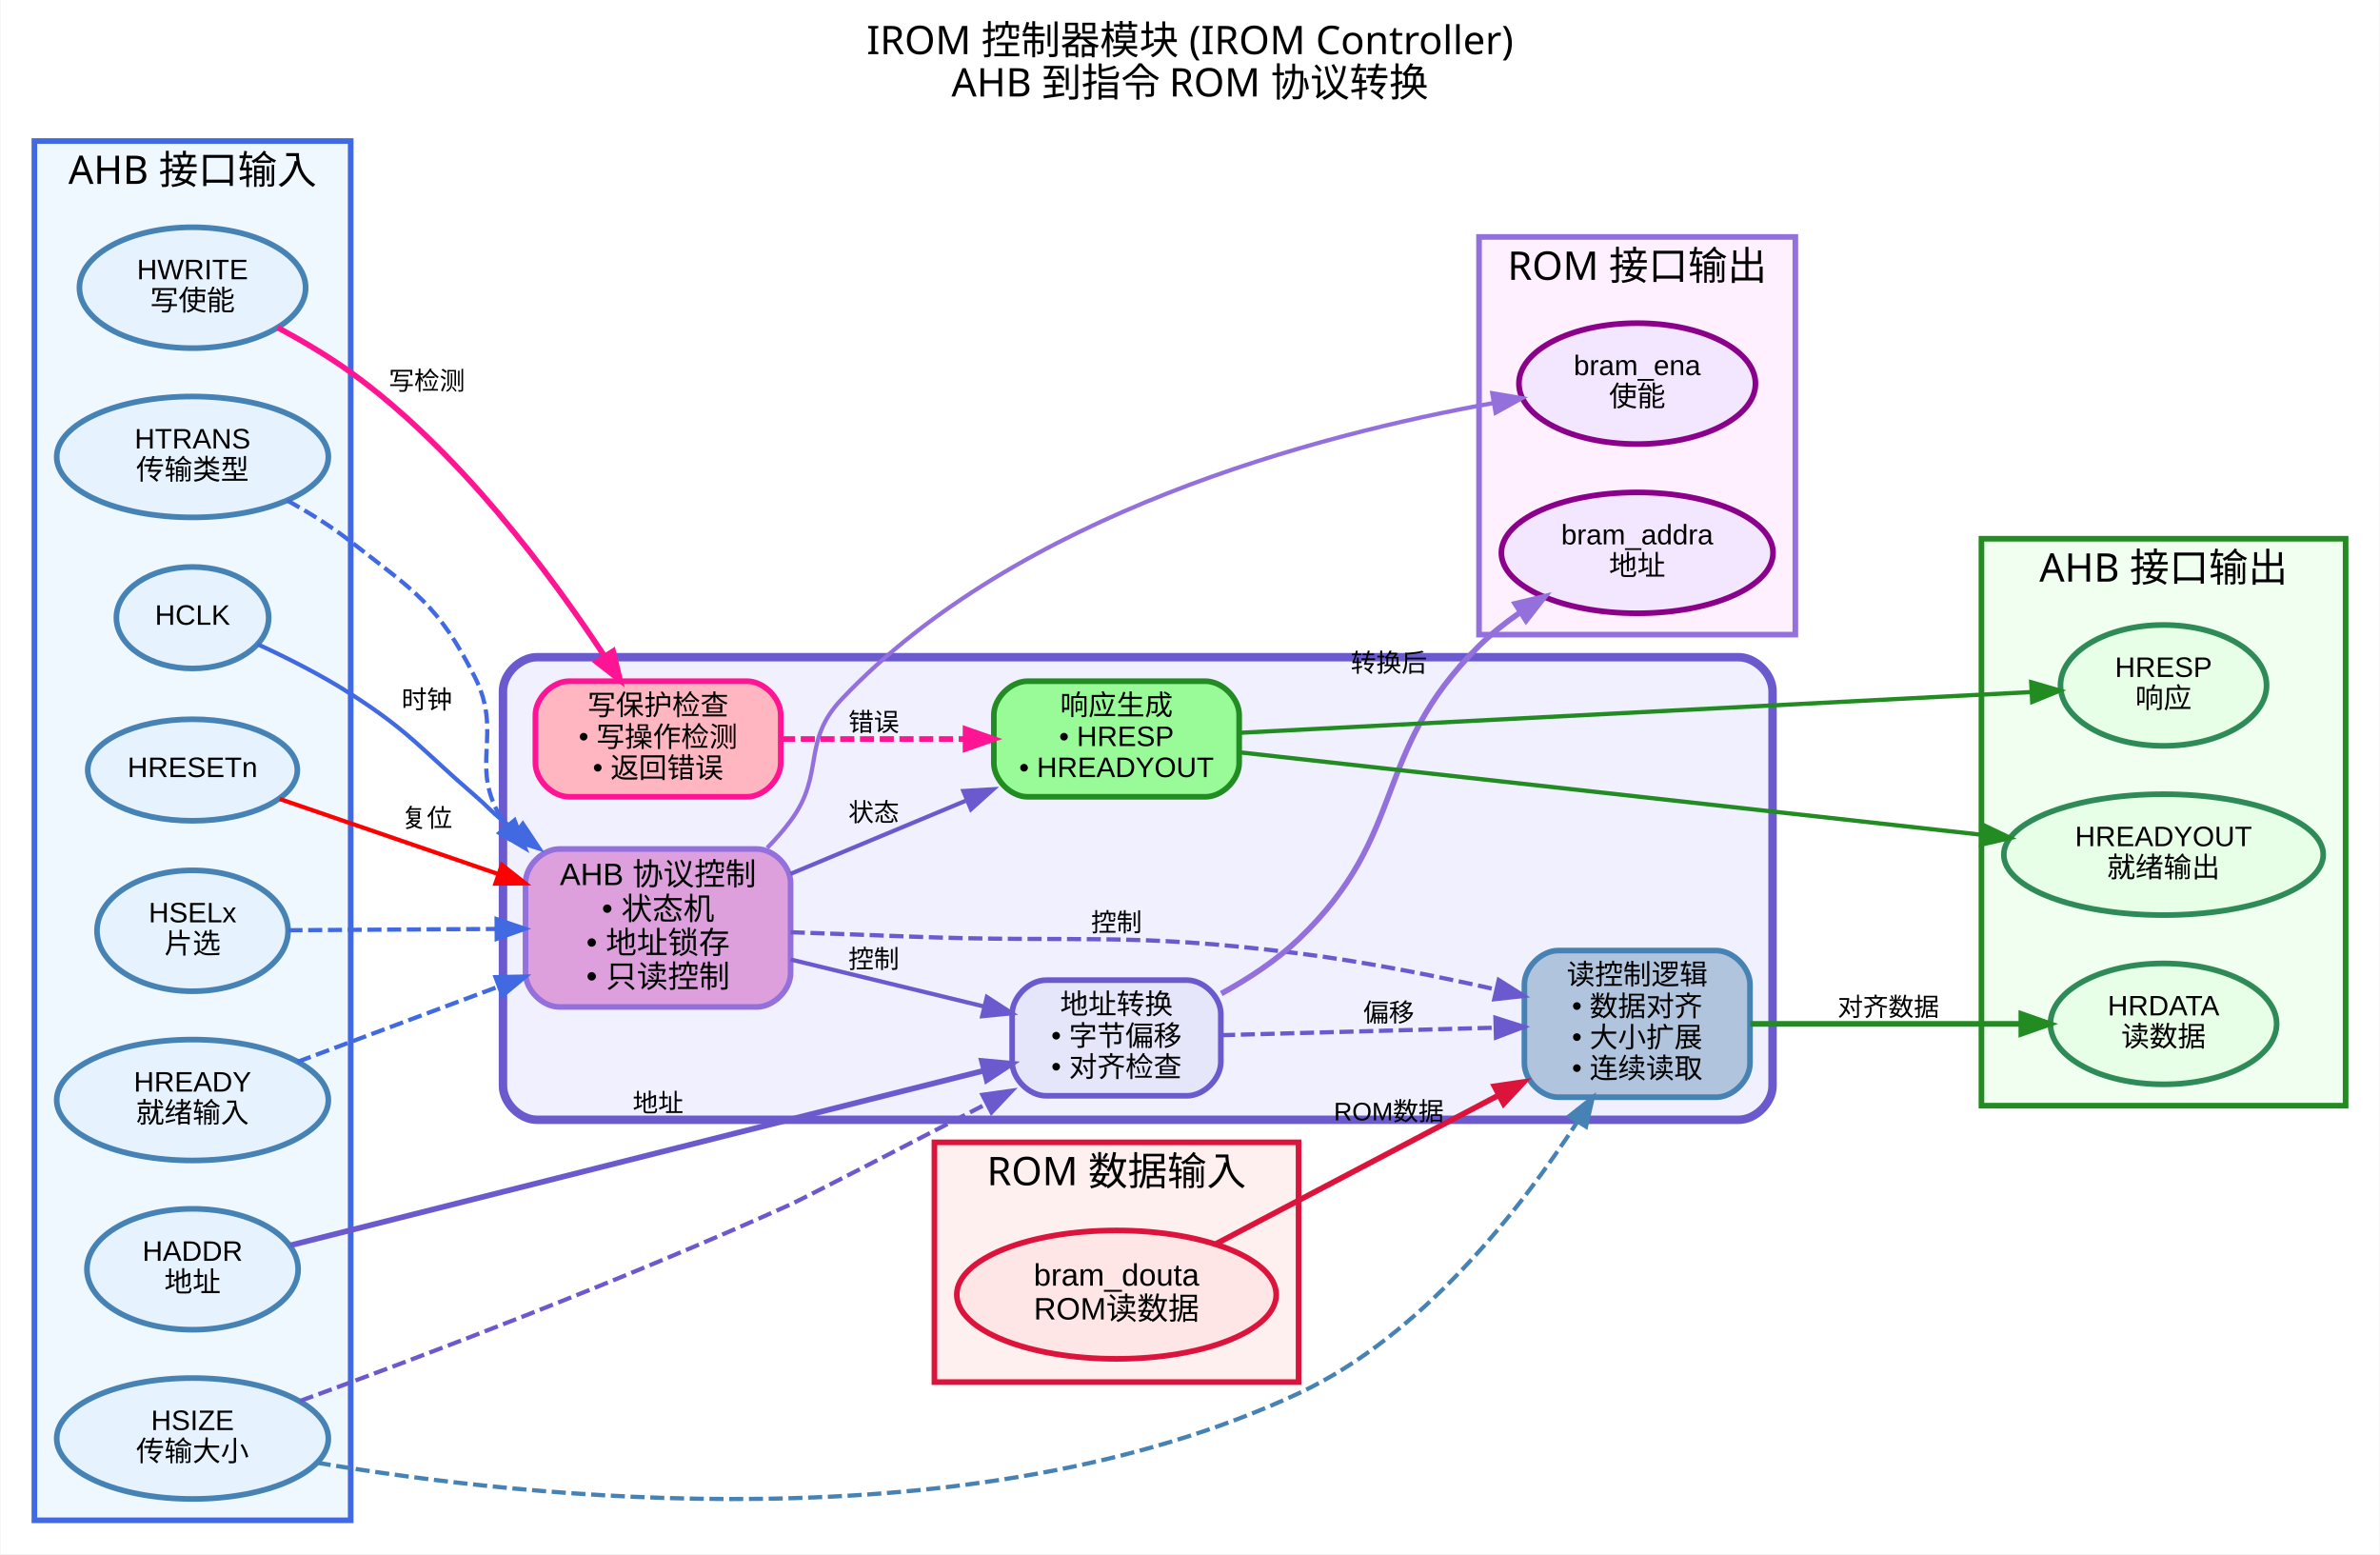
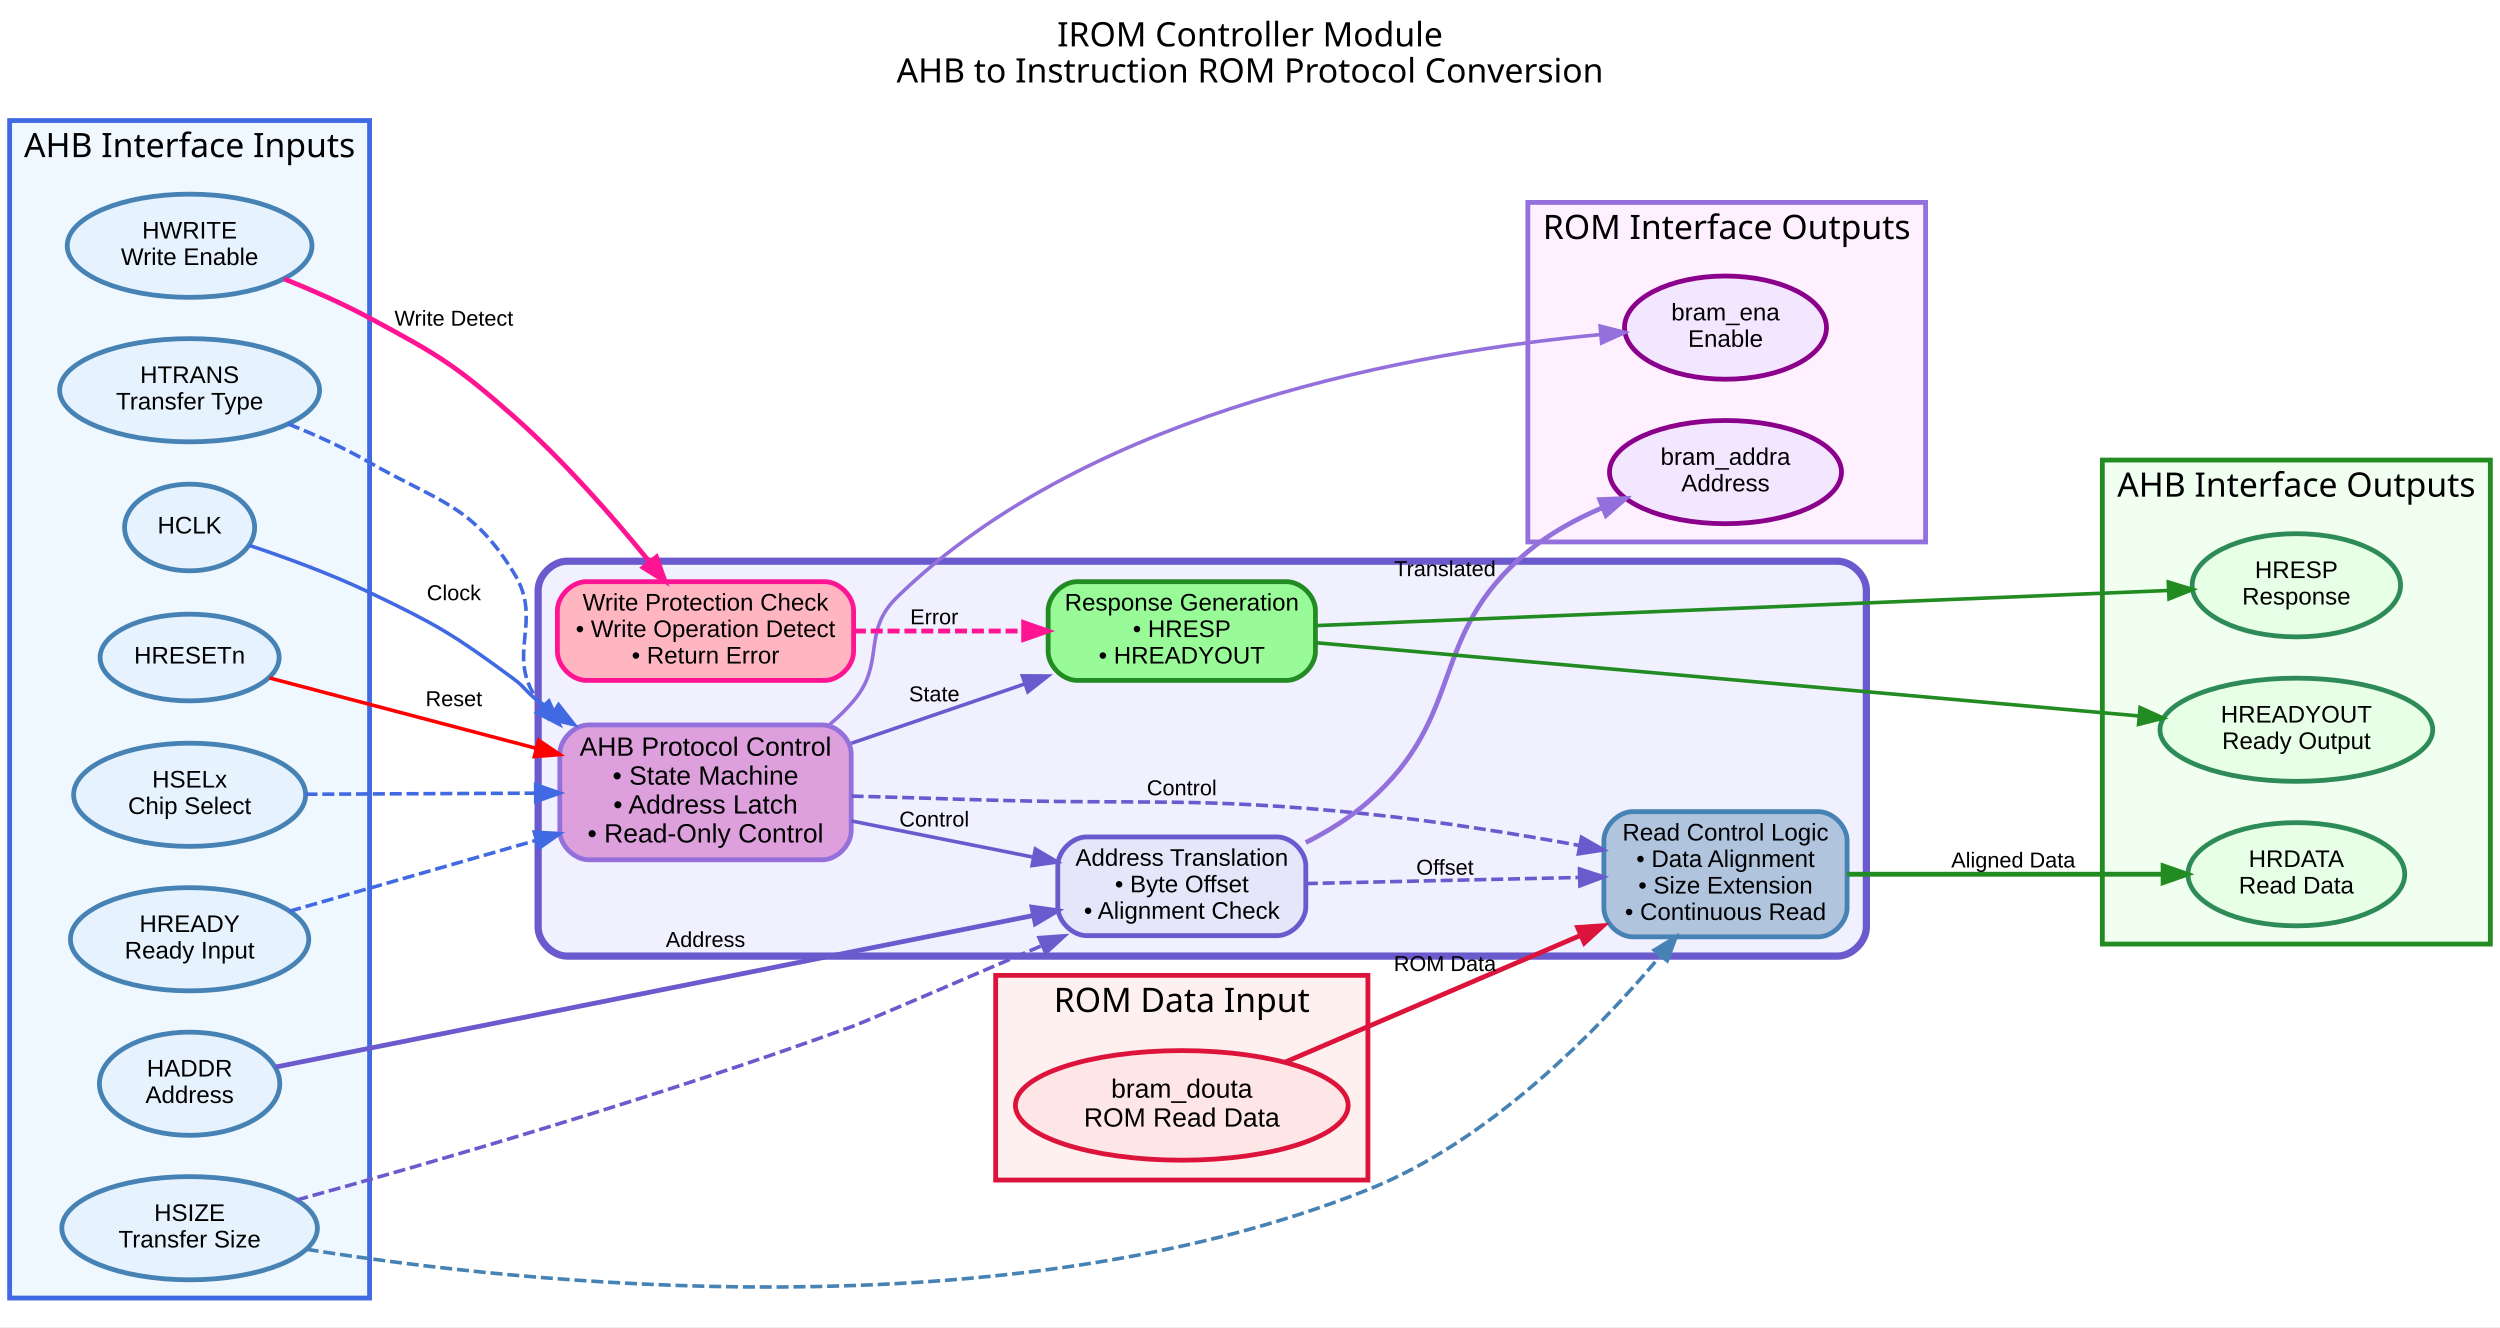
- <svg xmlns="http://www.w3.org/2000/svg" width="844pt" height="551pt" viewBox="0.00 0.00 843.61 551.00">
+ <svg xmlns="http://www.w3.org/2000/svg" width="1038pt" height="551pt" viewBox="0.00 0.00 1038.21 551.00">
  <g id="graph0" class="graph" transform="scale(1 1) rotate(0) translate(4 547)">
-     <polygon fill="white" stroke="transparent" points="-4,4 -4,-547 839.61,-547 839.61,4 -4,4" />
-     <text text-anchor="middle" x="417.8" y="-527.8" font-family="Arial Bold" font-size="14.00">IROM 控制器模块 (IROM Controller)</text>
-     <text text-anchor="middle" x="417.8" y="-512.8" font-family="Arial Bold" font-size="14.00">AHB 到指令 ROM 协议转换</text>
+     <polygon fill="white" stroke="transparent" points="-4,4 -4,-547 1034.21,-547 1034.21,4 -4,4" />
+     <text text-anchor="middle" x="515.11" y="-527.8" font-family="Arial Bold" font-size="14.00">IROM Controller Module</text>
+     <text text-anchor="middle" x="515.11" y="-512.8" font-family="Arial Bold" font-size="14.00">AHB to Instruction ROM Protocol Conversion</text>
    <g id="clust1" class="cluster">
-       <polygon fill="#f0f8ff" stroke="#4169e1" stroke-width="2" points="8,-8 8,-497 120.17,-497 120.17,-8 8,-8" />
-       <text text-anchor="middle" x="64.08" y="-481.8" font-family="Arial Bold" font-size="14.00">AHB 接口输入</text>
+       <polygon fill="#f0f8ff" stroke="#4169e1" stroke-width="2" points="0,-8 0,-497 149.48,-497 149.48,-8 0,-8" />
+       <text text-anchor="middle" x="74.74" y="-481.8" font-family="Arial Bold" font-size="14.00">AHB Interface Inputs</text>
    </g>
    <g id="clust2" class="cluster">
-       <polygon fill="#fff0f0" stroke="#dc143c" stroke-width="2" points="327.17,-57 327.17,-142 456.3,-142 456.3,-57 327.17,-57" />
-       <text text-anchor="middle" x="391.74" y="-126.8" font-family="Arial Bold" font-size="14.00">ROM 数据输入</text>
+       <polygon fill="#fff0f0" stroke="#dc143c" stroke-width="2" points="409.48,-57 409.48,-142 564.07,-142 564.07,-57 409.48,-57" />
+       <text text-anchor="middle" x="486.78" y="-126.8" font-family="Arial Bold" font-size="14.00">ROM Data Input</text>
    </g>
    <g id="clust3" class="cluster">
-       <path fill="#f0f0ff" stroke="#6a5acd" stroke-width="3" d="M186.17,-150C186.17,-150 612.39,-150 612.39,-150 618.39,-150 624.39,-156 624.39,-162 624.39,-162 624.39,-302 624.39,-302 624.39,-308 618.39,-314 612.39,-314 612.39,-314 186.17,-314 186.17,-314 180.17,-314 174.17,-308 174.17,-302 174.17,-302 174.17,-162 174.17,-162 174.17,-156 180.17,-150 186.17,-150" />
+       <path fill="#f0f0ff" stroke="#6a5acd" stroke-width="3" d="M231.48,-150C231.48,-150 759.07,-150 759.07,-150 765.07,-150 771.07,-156 771.07,-162 771.07,-162 771.07,-302 771.07,-302 771.07,-308 765.07,-314 759.07,-314 759.07,-314 231.48,-314 231.48,-314 225.48,-314 219.48,-308 219.48,-302 219.48,-302 219.48,-162 219.48,-162 219.48,-156 225.48,-150 231.48,-150" />
    </g>
    <g id="clust4" class="cluster">
-       <polygon fill="#f0fff0" stroke="#228b22" stroke-width="2" points="698.47,-155 698.47,-356 827.61,-356 827.61,-155 698.47,-155" />
-       <text text-anchor="middle" x="763.04" y="-340.8" font-family="Arial Bold" font-size="14.00">AHB 接口输出</text>
+       <polygon fill="#f0fff0" stroke="#228b22" stroke-width="2" points="869.07,-155 869.07,-356 1030.21,-356 1030.21,-155 869.07,-155" />
+       <text text-anchor="middle" x="949.64" y="-340.8" font-family="Arial Bold" font-size="14.00">AHB Interface Outputs</text>
    </g>
    <g id="clust5" class="cluster">
-       <polygon fill="#fff0ff" stroke="#9370db" stroke-width="2" points="520.3,-322 520.3,-463 632.47,-463 632.47,-322 520.3,-322" />
-       <text text-anchor="middle" x="576.39" y="-447.8" font-family="Arial Bold" font-size="14.00">ROM 接口输出</text>
+       <polygon fill="#fff0ff" stroke="#9370db" stroke-width="2" points="630.49,-322 630.49,-463 795.66,-463 795.66,-322 630.49,-322" />
+       <text text-anchor="middle" x="713.07" y="-447.8" font-family="Arial Bold" font-size="14.00">ROM Interface Outputs</text>
    </g>
    <g id="node1" class="node">
-       <ellipse fill="#e6f3ff" stroke="#4682b4" stroke-width="2" cx="64.08" cy="-328" rx="27" ry="18" />
-       <text text-anchor="middle" x="64.08" y="-325.5" font-family="Arial" font-size="10.00">HCLK</text>
+       <ellipse fill="#e6f3ff" stroke="#4682b4" stroke-width="2" cx="74.74" cy="-328" rx="27" ry="18" />
+       <text text-anchor="middle" x="74.74" y="-325.5" font-family="Arial" font-size="10.00">HCLK</text>
    </g>
    <g id="node10" class="node">
-       <path fill="#dda0dd" stroke="#9370db" stroke-width="2" d="M264.17,-246C264.17,-246 194.17,-246 194.17,-246 188.17,-246 182.17,-240 182.17,-234 182.17,-234 182.17,-202 182.17,-202 182.17,-196 188.17,-190 194.17,-190 194.17,-190 264.17,-190 264.17,-190 270.17,-190 276.17,-196 276.17,-202 276.17,-202 276.17,-234 276.17,-234 276.17,-240 270.17,-246 264.17,-246" />
-       <text text-anchor="middle" x="229.17" y="-233.2" font-family="Arial" font-size="11.00">AHB 协议控制</text>
-       <text text-anchor="middle" x="229.17" y="-221.2" font-family="Arial" font-size="11.00">• 状态机</text>
-       <text text-anchor="middle" x="229.17" y="-209.2" font-family="Arial" font-size="11.00">• 地址锁存</text>
-       <text text-anchor="middle" x="229.17" y="-197.2" font-family="Arial" font-size="11.00">• 只读控制</text>
+       <path fill="#dda0dd" stroke="#9370db" stroke-width="2" d="M337.48,-246C337.48,-246 240.48,-246 240.48,-246 234.48,-246 228.48,-240 228.48,-234 228.48,-234 228.48,-202 228.48,-202 228.48,-196 234.48,-190 240.48,-190 240.48,-190 337.48,-190 337.48,-190 343.48,-190 349.48,-196 349.48,-202 349.48,-202 349.48,-234 349.48,-234 349.48,-240 343.48,-246 337.48,-246" />
+       <text text-anchor="middle" x="288.98" y="-233.2" font-family="Arial" font-size="11.00">AHB Protocol Control</text>
+       <text text-anchor="middle" x="288.98" y="-221.2" font-family="Arial" font-size="11.00">• State Machine</text>
+       <text text-anchor="middle" x="288.98" y="-209.2" font-family="Arial" font-size="11.00">• Address Latch</text>
+       <text text-anchor="middle" x="288.98" y="-197.2" font-family="Arial" font-size="11.00">• Read-Only Control</text>
    </g>
    <g id="edge1" class="edge">
-       <path fill="none" stroke="#4169e1" stroke-width="1.5" d="M87.16,-318.6C97.49,-313.84 109.77,-307.67 120.17,-301 141.43,-287.35 144.99,-281.46 164.17,-265 168.7,-261.11 169.49,-259.73 174.17,-256 175.71,-254.77 177.3,-253.53 178.9,-252.29" />
-       <polygon fill="#4169e1" stroke="#4169e1" stroke-width="1.5" points="181.21,-254.93 187.09,-246.12 177,-249.34 181.21,-254.93" />
-       <text text-anchor="middle" x="147.17" y="-295.8" font-family="Arial" font-size="9.00">时钟</text>
+       <path fill="none" stroke="#4169e1" stroke-width="1.5" d="M99.45,-320.59C114.14,-315.69 133.24,-308.76 149.48,-301 177.54,-287.59 184.47,-283.49 209.48,-265 214.29,-261.45 214.61,-259.47 219.48,-256 221.56,-254.51 223.71,-253.04 225.9,-251.59" />
+       <polygon fill="#4169e1" stroke="#4169e1" stroke-width="1.5" points="227.97,-254.42 234.52,-246.09 224.2,-248.52 227.97,-254.42" />
+       <text text-anchor="middle" x="184.48" y="-297.8" font-family="Arial" font-size="9.00">Clock</text>
    </g>
    <g id="node2" class="node">
-       <ellipse fill="#e6f3ff" stroke="#4682b4" stroke-width="2" cx="64.08" cy="-274" rx="37.17" ry="18" />
-       <text text-anchor="middle" x="64.08" y="-271.5" font-family="Arial" font-size="10.00">HRESETn</text>
+       <ellipse fill="#e6f3ff" stroke="#4682b4" stroke-width="2" cx="74.74" cy="-274" rx="37.17" ry="18" />
+       <text text-anchor="middle" x="74.74" y="-271.5" font-family="Arial" font-size="10.00">HRESETn</text>
    </g>
    <g id="edge2" class="edge">
-       <path fill="none" stroke="#ff0000" stroke-width="1.5" d="M95,-263.73C116.6,-256.31 146.43,-246.07 172.37,-237.16" />
-       <polygon fill="#ff0000" stroke="#ff0000" stroke-width="1.5" points="173.78,-240.38 182.1,-233.82 171.51,-233.75 173.78,-240.38" />
-       <text text-anchor="middle" x="147.17" y="-253.8" font-family="Arial" font-size="9.00">复位</text>
+       <path fill="none" stroke="#ff0000" stroke-width="1.5" d="M107.97,-265.49C137.25,-257.77 181.41,-246.12 218.67,-236.29" />
+       <polygon fill="#ff0000" stroke="#ff0000" stroke-width="1.5" points="219.7,-239.64 228.48,-233.7 217.92,-232.87 219.7,-239.64" />
+       <text text-anchor="middle" x="184.48" y="-253.8" font-family="Arial" font-size="9.00">Reset</text>
    </g>
    <g id="node3" class="node">
-       <ellipse fill="#e6f3ff" stroke="#4682b4" stroke-width="2" cx="64.08" cy="-217" rx="33.88" ry="21.43" />
-       <text text-anchor="middle" x="64.08" y="-220" font-family="Arial" font-size="10.00">HSELx</text>
-       <text text-anchor="middle" x="64.08" y="-209" font-family="Arial" font-size="10.00">片选</text>
+       <ellipse fill="#e6f3ff" stroke="#4682b4" stroke-width="2" cx="74.74" cy="-217" rx="48.17" ry="21.43" />
+       <text text-anchor="middle" x="74.74" y="-220" font-family="Arial" font-size="10.00">HSELx</text>
+       <text text-anchor="middle" x="74.74" y="-209" font-family="Arial" font-size="10.00">Chip Select</text>
    </g>
    <g id="edge3" class="edge">
-       <path fill="none" stroke="#4169e1" stroke-width="1.5" stroke-dasharray="5,2" d="M98.09,-217.2C119.18,-217.33 147.08,-217.5 171.64,-217.65" />
-       <polygon fill="#4169e1" stroke="#4169e1" stroke-width="1.5" points="171.91,-221.15 181.93,-217.72 171.95,-214.16 171.91,-221.15" />
+       <path fill="none" stroke="#4169e1" stroke-width="1.5" stroke-dasharray="5,2" d="M122.84,-217.22C150.82,-217.35 186.83,-217.52 218.07,-217.67" />
+       <polygon fill="#4169e1" stroke="#4169e1" stroke-width="1.5" points="218.45,-221.17 228.47,-217.72 218.48,-214.17 218.45,-221.17" />
    </g>
    <g id="node4" class="node">
-       <ellipse fill="#e6f3ff" stroke="#4682b4" stroke-width="2" cx="64.08" cy="-97" rx="37.45" ry="21.43" />
-       <text text-anchor="middle" x="64.08" y="-100" font-family="Arial" font-size="10.00">HADDR</text>
-       <text text-anchor="middle" x="64.08" y="-89" font-family="Arial" font-size="10.00">地址</text>
+       <ellipse fill="#e6f3ff" stroke="#4682b4" stroke-width="2" cx="74.74" cy="-97" rx="37.45" ry="21.43" />
+       <text text-anchor="middle" x="74.74" y="-100" font-family="Arial" font-size="10.00">HADDR</text>
+       <text text-anchor="middle" x="74.74" y="-89" font-family="Arial" font-size="10.00">Address</text>
    </g>
    <g id="node11" class="node">
-       <path fill="#e6e6fa" stroke="#6a5acd" stroke-width="2" d="M416.74,-199.5C416.74,-199.5 366.74,-199.5 366.74,-199.5 360.74,-199.5 354.74,-193.5 354.74,-187.5 354.74,-187.5 354.74,-170.5 354.74,-170.5 354.74,-164.5 360.74,-158.5 366.74,-158.5 366.74,-158.5 416.74,-158.5 416.74,-158.5 422.74,-158.5 428.74,-164.5 428.74,-170.5 428.74,-170.5 428.74,-187.5 428.74,-187.5 428.74,-193.5 422.74,-199.5 416.74,-199.5" />
-       <text text-anchor="middle" x="391.74" y="-187.5" font-family="Arial" font-size="10.00">地址转换</text>
-       <text text-anchor="middle" x="391.74" y="-176.5" font-family="Arial" font-size="10.00">• 字节偏移</text>
-       <text text-anchor="middle" x="391.74" y="-165.5" font-family="Arial" font-size="10.00">• 对齐检查</text>
+       <path fill="#e6e6fa" stroke="#6a5acd" stroke-width="2" d="M526.28,-199.5C526.28,-199.5 447.28,-199.5 447.28,-199.5 441.28,-199.5 435.28,-193.5 435.28,-187.5 435.28,-187.5 435.28,-170.5 435.28,-170.5 435.28,-164.5 441.28,-158.5 447.28,-158.5 447.28,-158.5 526.28,-158.5 526.28,-158.5 532.28,-158.5 538.28,-164.5 538.28,-170.5 538.28,-170.5 538.28,-187.5 538.28,-187.5 538.28,-193.5 532.28,-199.5 526.28,-199.5" />
+       <text text-anchor="middle" x="486.78" y="-187.5" font-family="Arial" font-size="10.00">Address Translation</text>
+       <text text-anchor="middle" x="486.78" y="-176.5" font-family="Arial" font-size="10.00">• Byte Offset</text>
+       <text text-anchor="middle" x="486.78" y="-165.5" font-family="Arial" font-size="10.00">• Alignment Check</text>
    </g>
    <g id="edge6" class="edge">
-       <path fill="none" stroke="#6a5acd" stroke-width="2" d="M98.71,-105.47C157.37,-120.24 278.47,-150.73 344.81,-167.44" />
-       <polygon fill="#6a5acd" stroke="#6a5acd" stroke-width="2" points="344.02,-170.85 354.58,-169.89 345.73,-164.06 344.02,-170.85" />
-       <text text-anchor="middle" x="229.17" y="-152.8" font-family="Arial" font-size="9.00">地址</text>
+       <path fill="none" stroke="#6a5acd" stroke-width="2" d="M110.35,-103.92C179.99,-117.85 337.85,-149.42 425.06,-166.86" />
+       <polygon fill="#6a5acd" stroke="#6a5acd" stroke-width="2" points="424.58,-170.33 435.07,-168.86 425.95,-163.47 424.58,-170.33" />
+       <text text-anchor="middle" x="288.98" y="-153.8" font-family="Arial" font-size="9.00">Address</text>
    </g>
    <g id="node5" class="node">
-       <ellipse fill="#e6f3ff" stroke="#4682b4" stroke-width="2" cx="64.08" cy="-445" rx="40.11" ry="21.43" />
-       <text text-anchor="middle" x="64.08" y="-448" font-family="Arial" font-size="10.00">HWRITE</text>
-       <text text-anchor="middle" x="64.08" y="-437" font-family="Arial" font-size="10.00">写使能</text>
+       <ellipse fill="#e6f3ff" stroke="#4682b4" stroke-width="2" cx="74.74" cy="-445" rx="50.82" ry="21.43" />
+       <text text-anchor="middle" x="74.74" y="-448" font-family="Arial" font-size="10.00">HWRITE</text>
+       <text text-anchor="middle" x="74.74" y="-437" font-family="Arial" font-size="10.00">Write Enable</text>
    </g>
    <g id="node13" class="node">
-       <path fill="#ffb6c1" stroke="#ff1493" stroke-width="2" d="M260.67,-305.5C260.67,-305.5 197.67,-305.5 197.67,-305.5 191.67,-305.5 185.67,-299.5 185.67,-293.5 185.67,-293.5 185.67,-276.5 185.67,-276.5 185.67,-270.5 191.67,-264.5 197.67,-264.5 197.67,-264.5 260.67,-264.5 260.67,-264.5 266.67,-264.5 272.67,-270.5 272.67,-276.5 272.67,-276.5 272.67,-293.5 272.67,-293.5 272.67,-299.5 266.67,-305.5 260.67,-305.5" />
-       <text text-anchor="middle" x="229.17" y="-293.5" font-family="Arial" font-size="10.00">写保护检查</text>
-       <text text-anchor="middle" x="229.17" y="-282.5" font-family="Arial" font-size="10.00">• 写操作检测</text>
-       <text text-anchor="middle" x="229.17" y="-271.5" font-family="Arial" font-size="10.00">• 返回错误</text>
+       <path fill="#ffb6c1" stroke="#ff1493" stroke-width="2" d="M338.48,-305.5C338.48,-305.5 239.48,-305.5 239.48,-305.5 233.48,-305.5 227.48,-299.5 227.48,-293.5 227.48,-293.5 227.48,-276.5 227.48,-276.5 227.48,-270.5 233.48,-264.5 239.48,-264.5 239.48,-264.5 338.48,-264.5 338.48,-264.5 344.48,-264.5 350.48,-270.5 350.48,-276.5 350.48,-276.5 350.48,-293.5 350.48,-293.5 350.48,-299.5 344.48,-305.5 338.48,-305.5" />
+       <text text-anchor="middle" x="288.98" y="-293.5" font-family="Arial" font-size="10.00">Write Protection Check</text>
+       <text text-anchor="middle" x="288.98" y="-282.5" font-family="Arial" font-size="10.00">• Write Operation Detect</text>
+       <text text-anchor="middle" x="288.98" y="-271.5" font-family="Arial" font-size="10.00">• Return Error</text>
    </g>
    <g id="edge8" class="edge">
-       <path fill="none" stroke="#ff1493" stroke-width="2" d="M94.21,-430.9C102.84,-426.26 112.13,-420.79 120.17,-415 158.35,-387.48 191.09,-343.41 210.21,-314.33" />
-       <polygon fill="#ff1493" stroke="#ff1493" stroke-width="2" points="213.22,-316.13 215.7,-305.82 207.34,-312.33 213.22,-316.13" />
-       <text text-anchor="middle" x="147.17" y="-408.8" font-family="Arial" font-size="9.00">写检测</text>
+       <path fill="none" stroke="#ff1493" stroke-width="2" d="M113.96,-431.25C125.6,-426.58 138.28,-421.02 149.48,-415 177.93,-399.72 185.28,-395.39 209.48,-374 230.23,-355.66 250.83,-332.05 265.72,-313.75" />
+       <polygon fill="#ff1493" stroke="#ff1493" stroke-width="2" points="268.61,-315.74 272.14,-305.75 263.15,-311.36 268.61,-315.74" />
+       <text text-anchor="middle" x="184.48" y="-411.8" font-family="Arial" font-size="9.00">Write Detect</text>
    </g>
    <g id="node6" class="node">
-       <ellipse fill="#e6f3ff" stroke="#4682b4" stroke-width="2" cx="64.08" cy="-37" rx="48.17" ry="21.43" />
-       <text text-anchor="middle" x="64.08" y="-40" font-family="Arial" font-size="10.00">HSIZE</text>
-       <text text-anchor="middle" x="64.08" y="-29" font-family="Arial" font-size="10.00">传输大小</text>
+       <ellipse fill="#e6f3ff" stroke="#4682b4" stroke-width="2" cx="74.74" cy="-37" rx="53.07" ry="21.43" />
+       <text text-anchor="middle" x="74.74" y="-40" font-family="Arial" font-size="10.00">HSIZE</text>
+       <text text-anchor="middle" x="74.74" y="-29" font-family="Arial" font-size="10.00">Transfer Size</text>
    </g>
    <g id="edge7" class="edge">
-       <path fill="none" stroke="#6a5acd" stroke-width="1.5" stroke-dasharray="5,2" d="M102.16,-50.29C144.68,-65.82 216.26,-92.88 276.17,-120 279.8,-121.65 315,-139.8 345.43,-155.54" />
-       <polygon fill="#6a5acd" stroke="#6a5acd" stroke-width="1.5" points="344.2,-158.84 354.69,-160.32 347.41,-152.62 344.2,-158.84" />
+       <path fill="none" stroke="#6a5acd" stroke-width="1.5" stroke-dasharray="5,2" d="M119.05,-48.67C173.59,-63.73 269.92,-91.51 350.48,-121 354.62,-122.52 393.7,-139.29 428.8,-154.41" />
+       <polygon fill="#6a5acd" stroke="#6a5acd" stroke-width="1.5" points="427.51,-157.67 438.08,-158.41 430.28,-151.24 427.51,-157.67" />
    </g>
    <g id="node12" class="node">
-       <path fill="#b0c4de" stroke="#4682b4" stroke-width="2" d="M604.39,-210C604.39,-210 548.39,-210 548.39,-210 542.39,-210 536.39,-204 536.39,-198 536.39,-198 536.39,-170 536.39,-170 536.39,-164 542.39,-158 548.39,-158 548.39,-158 604.39,-158 604.39,-158 610.39,-158 616.39,-164 616.39,-170 616.39,-170 616.39,-198 616.39,-198 616.39,-204 610.39,-210 604.39,-210" />
-       <text text-anchor="middle" x="576.39" y="-198" font-family="Arial" font-size="10.00">读控制逻辑</text>
-       <text text-anchor="middle" x="576.39" y="-187" font-family="Arial" font-size="10.00">• 数据对齐</text>
-       <text text-anchor="middle" x="576.39" y="-176" font-family="Arial" font-size="10.00">• 大小扩展</text>
-       <text text-anchor="middle" x="576.39" y="-165" font-family="Arial" font-size="10.00">• 连续读取</text>
+       <path fill="#b0c4de" stroke="#4682b4" stroke-width="2" d="M751.07,-210C751.07,-210 674.07,-210 674.07,-210 668.07,-210 662.07,-204 662.07,-198 662.07,-198 662.07,-170 662.07,-170 662.07,-164 668.07,-158 674.07,-158 674.07,-158 751.07,-158 751.07,-158 757.07,-158 763.07,-164 763.07,-170 763.07,-170 763.07,-198 763.07,-198 763.07,-204 757.07,-210 751.07,-210" />
+       <text text-anchor="middle" x="712.57" y="-198" font-family="Arial" font-size="10.00">Read Control Logic</text>
+       <text text-anchor="middle" x="712.57" y="-187" font-family="Arial" font-size="10.00">• Data Alignment</text>
+       <text text-anchor="middle" x="712.57" y="-176" font-family="Arial" font-size="10.00">• Size Extension</text>
+       <text text-anchor="middle" x="712.57" y="-165" font-family="Arial" font-size="10.00">• Continuous Read</text>
    </g>
    <g id="edge9" class="edge">
-       <path fill="none" stroke="#4682b4" stroke-width="1.5" stroke-dasharray="5,2" d="M108.12,-28.44C182.97,-15.73 340.21,1.22 456.3,-53 499.96,-73.39 534.8,-117.93 555.26,-149.4" />
-       <polygon fill="#4682b4" stroke="#4682b4" stroke-width="1.5" points="552.33,-151.32 560.64,-157.9 558.24,-147.57 552.33,-151.32" />
+       <path fill="none" stroke="#4682b4" stroke-width="1.5" stroke-dasharray="5,2" d="M123.33,-28.24C213.23,-13.89 412.6,7.41 564.07,-53 614.52,-73.12 659.06,-118.57 685.66,-150.26" />
+       <polygon fill="#4682b4" stroke="#4682b4" stroke-width="1.5" points="682.97,-152.5 692.03,-157.99 688.37,-148.05 682.97,-152.5" />
    </g>
    <g id="node7" class="node">
-       <ellipse fill="#e6f3ff" stroke="#4682b4" stroke-width="2" cx="64.08" cy="-385" rx="48.17" ry="21.43" />
-       <text text-anchor="middle" x="64.08" y="-388" font-family="Arial" font-size="10.00">HTRANS</text>
-       <text text-anchor="middle" x="64.08" y="-377" font-family="Arial" font-size="10.00">传输类型</text>
+       <ellipse fill="#e6f3ff" stroke="#4682b4" stroke-width="2" cx="74.74" cy="-385" rx="53.98" ry="21.43" />
+       <text text-anchor="middle" x="74.74" y="-388" font-family="Arial" font-size="10.00">HTRANS</text>
+       <text text-anchor="middle" x="74.74" y="-377" font-family="Arial" font-size="10.00">Transfer Type</text>
    </g>
    <g id="edge4" class="edge">
-       <path fill="none" stroke="#4169e1" stroke-width="1.5" stroke-dasharray="5,2" d="M97.66,-369.57C105.35,-365.31 113.3,-360.37 120.17,-355 142.96,-337.17 151.12,-332.83 164.17,-307 174.58,-286.38 161.59,-275.38 174.17,-256 174.59,-255.35 175.02,-254.71 175.48,-254.08" />
-       <polygon fill="#4169e1" stroke="#4169e1" stroke-width="1.5" points="178.27,-256.19 182.05,-246.29 172.92,-251.67 178.27,-256.19" />
+       <path fill="none" stroke="#4169e1" stroke-width="1.5" stroke-dasharray="5,2" d="M115.7,-371.01C126.92,-366.48 138.93,-361.05 149.48,-355 178.64,-338.3 191.87,-337.62 209.48,-309 222.04,-288.58 205.45,-275.43 219.48,-256 220.04,-255.23 220.62,-254.47 221.21,-253.73" />
+       <polygon fill="#4169e1" stroke="#4169e1" stroke-width="1.5" points="223.94,-255.93 228.28,-246.26 218.86,-251.12 223.94,-255.93" />
    </g>
    <g id="node8" class="node">
-       <ellipse fill="#e6f3ff" stroke="#4682b4" stroke-width="2" cx="64.08" cy="-157" rx="48.17" ry="21.43" />
-       <text text-anchor="middle" x="64.08" y="-160" font-family="Arial" font-size="10.00">HREADY</text>
-       <text text-anchor="middle" x="64.08" y="-149" font-family="Arial" font-size="10.00">就绪输入</text>
+       <ellipse fill="#e6f3ff" stroke="#4682b4" stroke-width="2" cx="74.74" cy="-157" rx="49.49" ry="21.43" />
+       <text text-anchor="middle" x="74.74" y="-160" font-family="Arial" font-size="10.00">HREADY</text>
+       <text text-anchor="middle" x="74.74" y="-149" font-family="Arial" font-size="10.00">Ready Input</text>
    </g>
    <g id="edge5" class="edge">
-       <path fill="none" stroke="#4169e1" stroke-width="1.5" stroke-dasharray="5,2" d="M101.28,-170.54C122.23,-178.37 149.03,-188.4 172.6,-197.22" />
-       <polygon fill="#4169e1" stroke="#4169e1" stroke-width="1.5" points="171.54,-200.56 182.13,-200.78 173.99,-194 171.54,-200.56" />
+       <path fill="none" stroke="#4169e1" stroke-width="1.5" stroke-dasharray="5,2" d="M116.16,-168.62C145.06,-176.92 184.68,-188.31 218.59,-198.06" />
+       <polygon fill="#4169e1" stroke="#4169e1" stroke-width="1.5" points="217.87,-201.49 228.44,-200.89 219.8,-194.76 217.87,-201.49" />
    </g>
    <g id="node9" class="node">
-       <ellipse fill="#ffe6e6" stroke="#dc143c" stroke-width="2" cx="391.74" cy="-88" rx="56.64" ry="22.76" />
-       <text text-anchor="middle" x="391.74" y="-91.2" font-family="Arial" font-size="11.00">bram_douta</text>
-       <text text-anchor="middle" x="391.74" y="-79.2" font-family="Arial" font-size="11.00">ROM读数据</text>
+       <ellipse fill="#ffe6e6" stroke="#dc143c" stroke-width="2" cx="486.78" cy="-88" rx="69.09" ry="22.76" />
+       <text text-anchor="middle" x="486.78" y="-91.2" font-family="Arial" font-size="11.00">bram_douta</text>
+       <text text-anchor="middle" x="486.78" y="-79.2" font-family="Arial" font-size="11.00">ROM Read Data</text>
    </g>
    <g id="edge10" class="edge">
-       <path fill="none" stroke="#dc143c" stroke-width="2" d="M426.66,-105.83C454.93,-120.69 495.52,-142.02 527.16,-158.65" />
-       <polygon fill="#dc143c" stroke="#dc143c" stroke-width="2" points="525.77,-161.88 536.25,-163.43 529.03,-155.68 525.77,-161.88" />
-       <text text-anchor="middle" x="488.3" y="-149.8" font-family="Arial" font-size="9.00">ROM数据</text>
+       <path fill="none" stroke="#dc143c" stroke-width="2" d="M529.61,-105.94C564.13,-120.75 613.54,-141.95 652.16,-158.52" />
+       <polygon fill="#dc143c" stroke="#dc143c" stroke-width="2" points="651.17,-161.9 661.74,-162.62 653.93,-155.46 651.17,-161.9" />
+       <text text-anchor="middle" x="596.07" y="-143.8" font-family="Arial" font-size="9.00">ROM Data</text>
    </g>
    <g id="edge11" class="edge">
-       <path fill="none" stroke="#6a5acd" stroke-width="1.5" d="M276.18,-206.82C297.7,-201.6 323.26,-195.39 344.78,-190.16" />
-       <polygon fill="#6a5acd" stroke="#6a5acd" stroke-width="1.5" points="345.77,-193.52 354.66,-187.76 344.12,-186.72 345.77,-193.52" />
-       <text text-anchor="middle" x="305.67" y="-203.8" font-family="Arial" font-size="9.00">控制</text>
+       <path fill="none" stroke="#6a5acd" stroke-width="1.5" d="M349.52,-206.14C373.45,-201.37 401,-195.89 425.04,-191.1" />
+       <polygon fill="#6a5acd" stroke="#6a5acd" stroke-width="1.5" points="425.98,-194.48 435.11,-189.09 424.61,-187.61 425.98,-194.48" />
+       <text text-anchor="middle" x="383.98" y="-203.8" font-family="Arial" font-size="9.00">Control</text>
    </g>
    <g id="edge12" class="edge">
-       <path fill="none" stroke="#6a5acd" stroke-width="1.5" stroke-dasharray="5,2" d="M276.22,-216.49C289.44,-216.03 303.88,-215.52 317.17,-215 379.02,-212.6 394.89,-216.72 456.3,-209 479.55,-206.08 505.02,-200.99 526.41,-196.17" />
-       <polygon fill="#6a5acd" stroke="#6a5acd" stroke-width="1.5" points="527.28,-199.56 536.24,-193.91 525.71,-192.74 527.28,-199.56" />
-       <text text-anchor="middle" x="391.74" y="-216.8" font-family="Arial" font-size="9.00">控制</text>
+       <path fill="none" stroke="#6a5acd" stroke-width="1.5" stroke-dasharray="5,2" d="M349.65,-216.46C365.82,-216.02 383.32,-215.52 399.48,-215 472.64,-212.66 491.25,-216.47 564.07,-209 593.17,-206.02 625.21,-200.82 651.97,-195.94" />
+       <polygon fill="#6a5acd" stroke="#6a5acd" stroke-width="1.5" points="652.76,-199.35 661.96,-194.08 651.48,-192.47 652.76,-199.35" />
+       <text text-anchor="middle" x="486.78" y="-216.8" font-family="Arial" font-size="9.00">Control</text>
    </g>
    <g id="node14" class="node">
-       <path fill="#98fb98" stroke="#228b22" stroke-width="2" d="M423.24,-305.5C423.24,-305.5 360.24,-305.5 360.24,-305.5 354.24,-305.5 348.24,-299.5 348.24,-293.5 348.24,-293.5 348.24,-276.5 348.24,-276.5 348.24,-270.5 354.24,-264.5 360.24,-264.5 360.24,-264.5 423.24,-264.5 423.24,-264.5 429.24,-264.5 435.24,-270.5 435.24,-276.5 435.24,-276.5 435.24,-293.5 435.24,-293.5 435.24,-299.5 429.24,-305.5 423.24,-305.5" />
-       <text text-anchor="middle" x="391.74" y="-293.5" font-family="Arial" font-size="10.00">响应生成</text>
-       <text text-anchor="middle" x="391.74" y="-282.5" font-family="Arial" font-size="10.00">• HRESP</text>
-       <text text-anchor="middle" x="391.74" y="-271.5" font-family="Arial" font-size="10.00">• HREADYOUT</text>
+       <path fill="#98fb98" stroke="#228b22" stroke-width="2" d="M530.28,-305.5C530.28,-305.5 443.28,-305.5 443.28,-305.5 437.28,-305.5 431.28,-299.5 431.28,-293.5 431.28,-293.5 431.28,-276.5 431.28,-276.5 431.28,-270.5 437.28,-264.5 443.28,-264.5 443.28,-264.5 530.28,-264.5 530.28,-264.5 536.28,-264.5 542.28,-270.5 542.28,-276.5 542.28,-276.5 542.28,-293.5 542.28,-293.5 542.28,-299.5 536.28,-305.5 530.28,-305.5" />
+       <text text-anchor="middle" x="486.78" y="-293.5" font-family="Arial" font-size="10.00">Response Generation</text>
+       <text text-anchor="middle" x="486.78" y="-282.5" font-family="Arial" font-size="10.00">• HRESP</text>
+       <text text-anchor="middle" x="486.78" y="-271.5" font-family="Arial" font-size="10.00">• HREADYOUT</text>
    </g>
    <g id="edge13" class="edge">
-       <path fill="none" stroke="#6a5acd" stroke-width="1.5" d="M276.18,-237.2C295.7,-245.34 318.55,-254.88 338.68,-263.28" />
-       <polygon fill="#6a5acd" stroke="#6a5acd" stroke-width="1.5" points="337.44,-266.55 348.02,-267.18 340.14,-260.09 337.44,-266.55" />
-       <text text-anchor="middle" x="305.67" y="-255.8" font-family="Arial" font-size="9.00">状态</text>
+       <path fill="none" stroke="#6a5acd" stroke-width="1.5" d="M349.52,-238.38C372.26,-246.16 398.28,-255.06 421.45,-262.99" />
+       <polygon fill="#6a5acd" stroke="#6a5acd" stroke-width="1.5" points="420.59,-266.39 431.19,-266.32 422.86,-259.77 420.59,-266.39" />
+       <text text-anchor="middle" x="383.98" y="-255.8" font-family="Arial" font-size="9.00">State</text>
    </g>
    <g id="node19" class="node">
-       <ellipse fill="#f3e6ff" stroke="#8b008b" stroke-width="2" cx="576.39" cy="-411" rx="41.94" ry="21.43" />
-       <text text-anchor="middle" x="576.39" y="-414" font-family="Arial" font-size="10.00">bram_ena</text>
-       <text text-anchor="middle" x="576.39" y="-403" font-family="Arial" font-size="10.00">使能</text>
+       <ellipse fill="#f3e6ff" stroke="#8b008b" stroke-width="2" cx="712.57" cy="-411" rx="41.94" ry="21.43" />
+       <text text-anchor="middle" x="712.57" y="-414" font-family="Arial" font-size="10.00">bram_ena</text>
+       <text text-anchor="middle" x="712.57" y="-403" font-family="Arial" font-size="10.00">Enable</text>
    </g>
    <g id="edge20" class="edge">
-       <path fill="none" stroke="#9370db" stroke-width="1.5" d="M267.87,-246.4C270.88,-249.46 273.7,-252.67 276.17,-256 288.51,-272.64 279.93,-283.95 294.17,-299 356.62,-364.98 462.97,-392.93 525.45,-404.11" />
-       <polygon fill="#9370db" stroke="#9370db" stroke-width="1.5" points="525.01,-407.59 535.46,-405.83 526.19,-400.69 525.01,-407.59" />
+       <path fill="none" stroke="#9370db" stroke-width="1.5" d="M340.54,-246.16C344.14,-249.22 347.51,-252.5 350.48,-256 363.88,-271.8 353.65,-284.53 368.48,-299 449.43,-378 586.8,-401.27 660.78,-408.13" />
+       <polygon fill="#9370db" stroke="#9370db" stroke-width="1.5" points="660.52,-411.62 670.79,-409 661.13,-404.65 660.52,-411.62" />
    </g>
    <g id="edge14" class="edge">
-       <path fill="none" stroke="#6a5acd" stroke-width="1.5" stroke-dasharray="5,2" d="M428.82,-179.99C456.66,-180.75 495.46,-181.81 526.15,-182.65" />
-       <polygon fill="#6a5acd" stroke="#6a5acd" stroke-width="1.5" points="526.12,-186.15 536.21,-182.93 526.31,-179.16 526.12,-186.15" />
-       <text text-anchor="middle" x="488.3" y="-184.8" font-family="Arial" font-size="9.00">偏移</text>
+       <path fill="none" stroke="#6a5acd" stroke-width="1.5" stroke-dasharray="5,2" d="M538.28,-180.13C571.96,-180.88 616.38,-181.87 651.81,-182.66" />
+       <polygon fill="#6a5acd" stroke="#6a5acd" stroke-width="1.5" points="651.95,-186.17 662.02,-182.89 652.1,-179.17 651.95,-186.17" />
+       <text text-anchor="middle" x="596.07" y="-183.8" font-family="Arial" font-size="9.00">Offset</text>
    </g>
    <g id="node18" class="node">
-       <ellipse fill="#f3e6ff" stroke="#8b008b" stroke-width="2" cx="576.39" cy="-351" rx="48.17" ry="21.43" />
-       <text text-anchor="middle" x="576.39" y="-354" font-family="Arial" font-size="10.00">bram_addra</text>
-       <text text-anchor="middle" x="576.39" y="-343" font-family="Arial" font-size="10.00">地址</text>
+       <ellipse fill="#f3e6ff" stroke="#8b008b" stroke-width="2" cx="712.57" cy="-351" rx="48.17" ry="21.43" />
+       <text text-anchor="middle" x="712.57" y="-354" font-family="Arial" font-size="10.00">bram_addra</text>
+       <text text-anchor="middle" x="712.57" y="-343" font-family="Arial" font-size="10.00">Address</text>
    </g>
    <g id="edge19" class="edge">
-       <path fill="none" stroke="#9370db" stroke-width="2" d="M428.89,-194.74C438.48,-199.98 448.37,-206.44 456.3,-214 495.6,-251.44 481.7,-279.85 520.3,-318 524.62,-322.27 529.59,-326.21 534.75,-329.78" />
-       <polygon fill="#9370db" stroke="#9370db" stroke-width="2" points="533.21,-332.95 543.51,-335.41 536.99,-327.06 533.21,-332.95" />
-       <text text-anchor="middle" x="488.3" y="-308.8" font-family="Arial" font-size="9.00">转换后</text>
+       <path fill="none" stroke="#9370db" stroke-width="2" d="M538.29,-197.17C547.45,-201.81 556.49,-207.4 564.07,-214 605.44,-250.01 588.35,-282.9 630.49,-318 639.52,-325.52 650.5,-331.51 661.42,-336.21" />
+       <polygon fill="#9370db" stroke="#9370db" stroke-width="2" points="660.37,-339.56 670.95,-340.01 662.96,-333.05 660.37,-339.56" />
+       <text text-anchor="middle" x="596.07" y="-307.8" font-family="Arial" font-size="9.00">Translated</text>
    </g>
    <g id="node15" class="node">
-       <ellipse fill="#e6ffe6" stroke="#2e8b57" stroke-width="2" cx="763.04" cy="-184" rx="40.11" ry="21.43" />
-       <text text-anchor="middle" x="763.04" y="-187" font-family="Arial" font-size="10.00">HRDATA</text>
-       <text text-anchor="middle" x="763.04" y="-176" font-family="Arial" font-size="10.00">读数据</text>
+       <ellipse fill="#e6ffe6" stroke="#2e8b57" stroke-width="2" cx="949.64" cy="-184" rx="45.01" ry="21.43" />
+       <text text-anchor="middle" x="949.64" y="-187" font-family="Arial" font-size="10.00">HRDATA</text>
+       <text text-anchor="middle" x="949.64" y="-176" font-family="Arial" font-size="10.00">Read Data</text>
    </g>
    <g id="edge16" class="edge">
-       <path fill="none" stroke="#228b22" stroke-width="2" d="M616.55,-184C644.48,-184 682.27,-184 712.33,-184" />
-       <polygon fill="#228b22" stroke="#228b22" stroke-width="2" points="712.62,-187.5 722.62,-184 712.62,-180.5 712.62,-187.5" />
-       <text text-anchor="middle" x="665.47" y="-186.8" font-family="Arial" font-size="9.00">对齐数据</text>
+       <path fill="none" stroke="#228b22" stroke-width="2" d="M763.14,-184C801.55,-184 854.72,-184 894.29,-184" />
+       <polygon fill="#228b22" stroke="#228b22" stroke-width="2" points="894.3,-187.5 904.3,-184 894.3,-180.5 894.3,-187.5" />
+       <text text-anchor="middle" x="832.07" y="-186.8" font-family="Arial" font-size="9.00">Aligned Data</text>
    </g>
    <g id="edge15" class="edge">
-       <path fill="none" stroke="#ff1493" stroke-width="2" stroke-dasharray="5,2" d="M272.77,-285C292.82,-285 316.91,-285 338.08,-285" />
-       <polygon fill="#ff1493" stroke="#ff1493" stroke-width="2" points="338.21,-288.5 348.21,-285 338.21,-281.5 338.21,-288.5" />
-       <text text-anchor="middle" x="305.67" y="-287.8" font-family="Arial" font-size="9.00">错误</text>
+       <path fill="none" stroke="#ff1493" stroke-width="2" stroke-dasharray="5,2" d="M350.59,-285C372.89,-285 398.23,-285 420.9,-285" />
+       <polygon fill="#ff1493" stroke="#ff1493" stroke-width="2" points="421.1,-288.5 431.1,-285 421.1,-281.5 421.1,-288.5" />
+       <text text-anchor="middle" x="383.98" y="-287.8" font-family="Arial" font-size="9.00">Error</text>
    </g>
    <g id="node16" class="node">
-       <ellipse fill="#e6ffe6" stroke="#2e8b57" stroke-width="2" cx="763.04" cy="-304" rx="36.54" ry="21.43" />
-       <text text-anchor="middle" x="763.04" y="-307" font-family="Arial" font-size="10.00">HRESP</text>
-       <text text-anchor="middle" x="763.04" y="-296" font-family="Arial" font-size="10.00">响应</text>
+       <ellipse fill="#e6ffe6" stroke="#2e8b57" stroke-width="2" cx="949.64" cy="-304" rx="43.27" ry="21.43" />
+       <text text-anchor="middle" x="949.64" y="-307" font-family="Arial" font-size="10.00">HRESP</text>
+       <text text-anchor="middle" x="949.64" y="-296" font-family="Arial" font-size="10.00">Response</text>
    </g>
    <g id="edge17" class="edge">
-       <path fill="none" stroke="#228b22" stroke-width="1.5" d="M435.46,-287.2C505.49,-290.8 644.12,-297.93 716.16,-301.64" />
-       <polygon fill="#228b22" stroke="#228b22" stroke-width="1.5" points="716.12,-305.14 726.29,-302.16 716.48,-298.15 716.12,-305.14" />
+       <path fill="none" stroke="#228b22" stroke-width="1.5" d="M542.45,-287.25C632.02,-290.95 808.79,-298.23 896.6,-301.85" />
+       <polygon fill="#228b22" stroke="#228b22" stroke-width="1.5" points="896.47,-305.35 906.61,-302.27 896.76,-298.36 896.47,-305.35" />
    </g>
    <g id="node17" class="node">
-       <ellipse fill="#e6ffe6" stroke="#2e8b57" stroke-width="2" cx="763.04" cy="-244" rx="56.64" ry="21.43" />
-       <text text-anchor="middle" x="763.04" y="-247" font-family="Arial" font-size="10.00">HREADYOUT</text>
-       <text text-anchor="middle" x="763.04" y="-236" font-family="Arial" font-size="10.00">就绪输出</text>
+       <ellipse fill="#e6ffe6" stroke="#2e8b57" stroke-width="2" cx="949.64" cy="-244" rx="56.64" ry="21.43" />
+       <text text-anchor="middle" x="949.64" y="-247" font-family="Arial" font-size="10.00">HREADYOUT</text>
+       <text text-anchor="middle" x="949.64" y="-236" font-family="Arial" font-size="10.00">Ready Output</text>
    </g>
    <g id="edge18" class="edge">
-       <path fill="none" stroke="#228b22" stroke-width="1.5" d="M435.46,-280.26C500.11,-273.08 623.2,-259.41 698.41,-251.06" />
-       <polygon fill="#228b22" stroke="#228b22" stroke-width="1.5" points="699.14,-254.5 708.7,-249.92 698.37,-247.55 699.14,-254.5" />
+       <path fill="none" stroke="#228b22" stroke-width="1.5" d="M542.45,-280.14C627.97,-272.53 793.01,-257.85 884.19,-249.73" />
+       <polygon fill="#228b22" stroke="#228b22" stroke-width="1.5" points="884.74,-253.2 894.39,-248.83 884.12,-246.23 884.74,-253.2" />
    </g>
  </g>
</svg>
